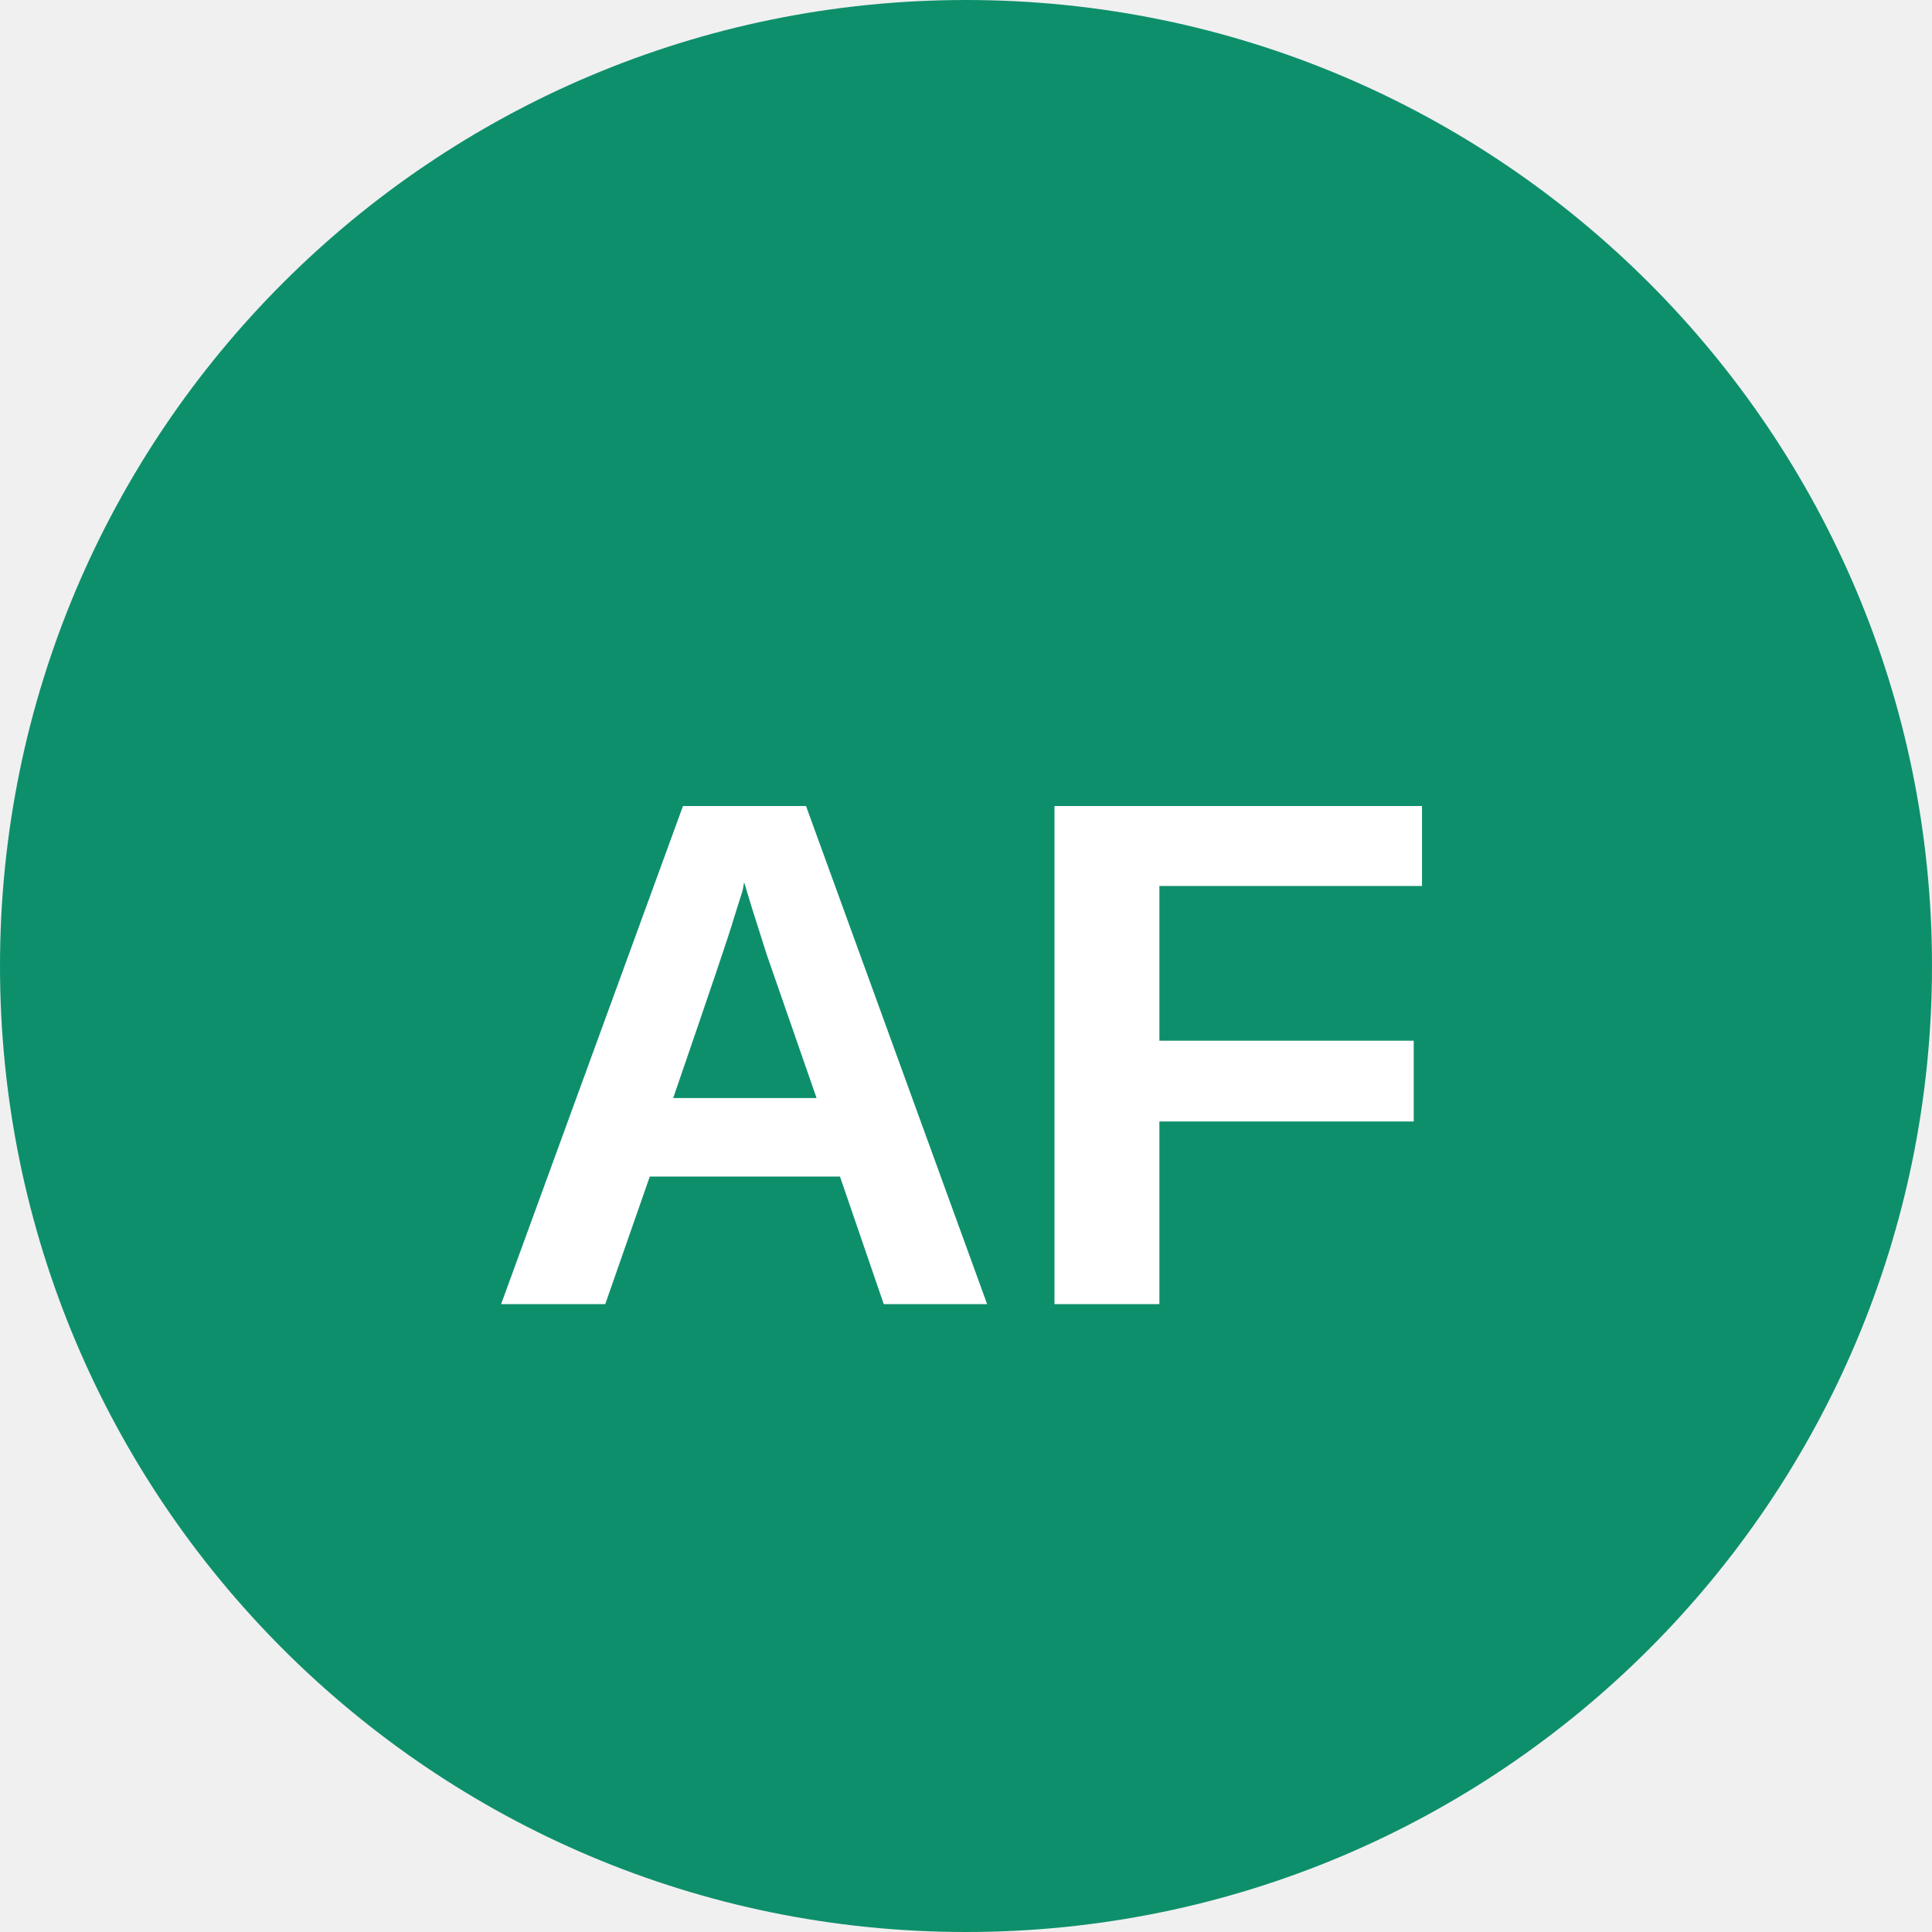
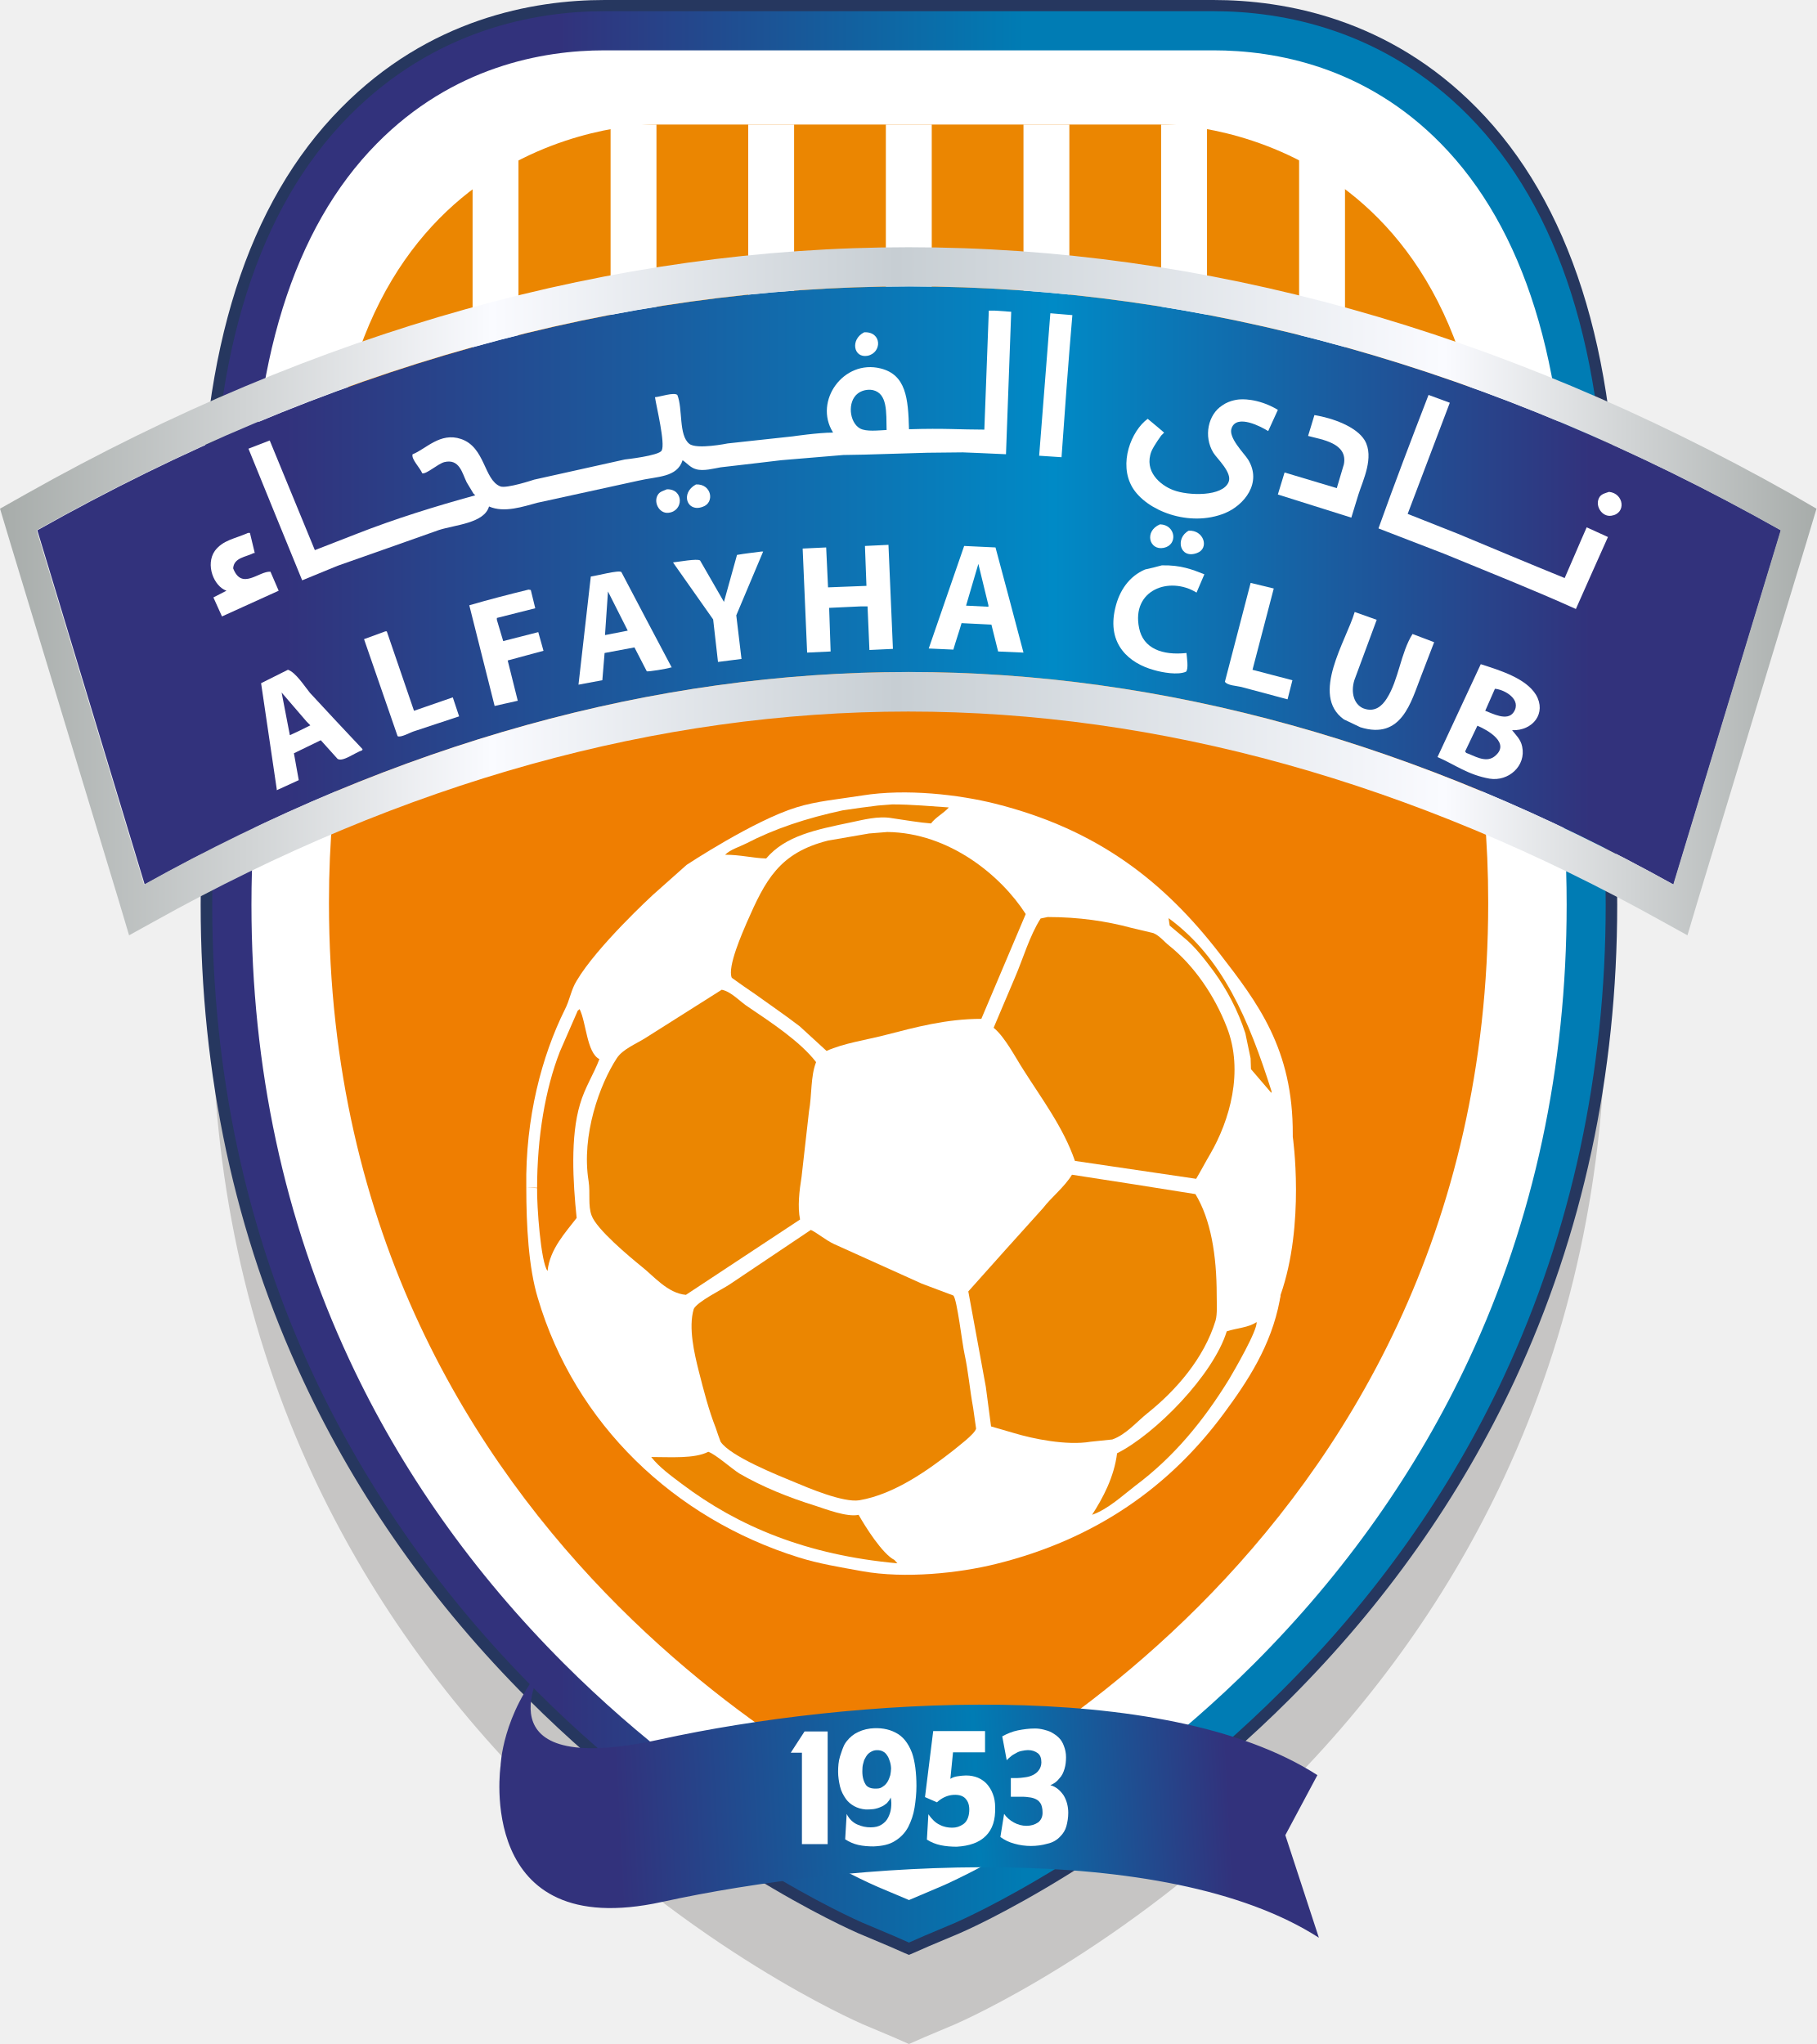
- <svg xmlns="http://www.w3.org/2000/svg" viewBox="0 0 40 40">
-   <circle cx="20" cy="20" r="20" fill="#0E8F6B" />
-   <text x="20" y="27" font-family="Arial, sans-serif" font-size="15" font-weight="700" fill="#fff" text-anchor="middle">AF</text>
+ <svg xmlns="http://www.w3.org/2000/svg" width="298.089" height="335.47" viewBox="0 0 164.566 185.208" version="1.1" id="svg1" xml:space="preserve">
+   <defs id="defs1" />
+   <g id="layer1" transform="translate(-33.53576,-48.28771)">
+     <g id="g1" transform="matrix(0.2645833,0,0,0.2645833,26.80109,-29.53992)">
+       <g id="g71" transform="translate(-63.56611,244.1516)">
+         <path style="fill:#c6c5c4" d="m 400.25,750 -5.24,-2.3 -10.6,-4.47 c -2.3,-1.02 -57.6,-25.16 -111.75,-79.44 -32.18,-32.18 -57.73,-68.45 -76.24,-107.92 -23.12,-49.43 -34.74,-103.7 -34.74,-161.43 0,-66.41 15.71,-116.22 46.87,-147.76 29.25,-29.63 63.73,-35.89 87.48,-35.89 9.07,0 16.48,0.89 21.33,1.79 h 82.89 82.89 c 4.98,-0.89 12.39,-1.79 21.33,-1.79 23.75,0 58.24,6.26 87.48,35.89 31.03,31.55 46.87,81.35 46.87,147.76 0,57.6 -11.75,111.88 -34.74,161.43 -18.39,39.59 -44.06,75.86 -76.25,107.92 -54.28,54.28 -109.45,78.42 -111.75,79.44 l -10.6,4.47 z" id="path2" />
+         <g id="g4">
+           <path style="fill:#26375f" d="m 504.47,50 c 24.52,0 60.15,6.39 90.29,37.04 31.8,32.31 48.02,83.01 48.02,150.45 0,58.24 -11.88,113.03 -35.12,162.96 -18.65,39.97 -44.57,76.63 -77.01,109.07 -54.66,54.66 -110.6,79.18 -113.03,80.2 l -10.6,4.47 -5.24,2.3 -1.53,0.64 -1.53,-0.64 -5.24,-2.3 -10.6,-4.47 C 380.58,588.7 324.64,564.31 269.85,509.52 237.41,477.08 211.48,440.43 192.84,400.45 169.47,350.51 157.72,295.6 157.72,237.49 157.72,169.93 173.81,119.35 205.74,87.04 235.89,56.39 271.52,50 296.04,50" id="path3" />
+           <path style="fill:#26375f" d="m 400.25,719.48 -1.53,-0.64 -5.24,-2.3 -10.6,-4.47 c -2.3,-1.02 -58.24,-25.41 -113.03,-80.2 -32.44,-32.44 -58.37,-69.09 -77.01,-109.07 -23.37,-49.94 -35.12,-104.85 -35.12,-162.96 0,-67.56 16.09,-118.14 48.02,-150.45 30.14,-30.65 65.77,-37.04 90.29,-37.04 9.2,0 16.86,0.89 21.71,1.79 h 82.5 82.5 c 4.85,-0.77 12.52,-1.79 21.71,-1.79 24.52,0 60.15,6.39 90.29,37.04 31.8,32.31 48.02,83.01 48.02,150.45 0,58.24 -11.88,113.03 -35.12,162.96 -18.65,39.97 -44.57,76.63 -77.01,109.07 -54.66,54.66 -110.6,79.18 -113.03,80.2 l -10.6,4.47 -5.24,2.3 z" id="path4" />
+         </g>
+         <g id="g9">
+           <linearGradient id="SVGID_1_" gradientUnits="userSpaceOnUse" x1="161.685" y1="478.564" x2="638.823" y2="478.564" gradientTransform="matrix(1,0,0,-1,0,802)">
+             <stop offset="0" style="stop-color:#32327C" id="stop4" />
+             <stop offset="0.249" style="stop-color:#32327C" id="stop5" />
+             <stop offset="0.583" style="stop-color:#007CB4" id="stop6" />
+           </linearGradient>
+           <path style="fill:url(#SVGID_1_)" d="m 504.47,53.83 c 23.75,0 58.24,6.26 87.48,35.89 31.03,31.55 46.87,81.35 46.87,147.76 0,57.6 -11.75,111.88 -34.74,161.43 -18.39,39.59 -44.06,75.86 -76.25,107.92 -54.28,54.28 -109.45,78.41 -111.75,79.44 l -10.6,4.47 -5.24,2.3 -5.24,-2.3 -10.6,-4.47 c -2.3,-1.02 -57.6,-25.16 -111.75,-79.44 -32.18,-32.19 -57.73,-68.46 -76.24,-107.92 -23.12,-49.43 -34.74,-103.7 -34.74,-161.43 0,-66.41 15.71,-116.22 46.87,-147.76 29.25,-29.63 63.73,-35.89 87.48,-35.89" id="path6" />
+           <linearGradient id="SVGID_00000097468599174937970640000010750486389500358586_" gradientUnits="userSpaceOnUse" x1="161.685" y1="356.343" x2="638.823" y2="356.343" gradientTransform="matrix(1,0,0,-1,0,802)">
+             <stop offset="0" style="stop-color:#32327C" id="stop7" />
+             <stop offset="0.249" style="stop-color:#32327C" id="stop8" />
+             <stop offset="0.583" style="stop-color:#007CB4" id="stop9" />
+           </linearGradient>
+           <path style="fill:url(#SVGID_00000097468599174937970640000010750486389500358586_)" d="m 400.25,715.26 -5.24,-2.3 -10.6,-4.47 c -2.3,-1.02 -57.6,-25.16 -111.75,-79.44 C 240.48,596.87 214.93,560.6 196.42,521.13 173.3,471.7 161.68,417.43 161.68,359.7 c 0,-66.41 15.71,-116.22 46.87,-147.76 29.25,-29.63 63.73,-35.89 87.48,-35.89 9.07,0 16.48,0.89 21.33,1.79 h 82.89 82.89 c 4.98,-0.89 12.39,-1.79 21.33,-1.79 23.75,0 58.24,6.26 87.48,35.89 31.03,31.55 46.87,81.35 46.87,147.76 0,57.6 -11.75,111.88 -34.74,161.43 -18.39,39.59 -44.06,75.86 -76.25,107.92 -54.28,54.28 -109.45,78.42 -111.75,79.44 l -10.6,4.47 z" id="path9" />
+         </g>
+         <g id="g11">
+           <path style="fill:#ffffff" d="m 504.47,67.24 c 21.2,0 51.98,5.49 77.91,31.93 28.48,28.99 43.04,75.61 43.04,138.31 0,55.68 -11.24,108.05 -33.46,155.68 -17.75,38.06 -42.53,73.18 -73.56,104.21 -52.62,52.62 -105.36,75.61 -107.66,76.5 l -10.6,4.47 -10.6,-4.47 c -2.17,-0.89 -54.92,-23.88 -107.53,-76.5 -31.03,-31.03 -55.81,-66.03 -73.56,-104.21 -22.22,-47.64 -33.46,-100 -33.46,-155.68 0,-62.84 14.43,-109.32 43.04,-138.31 25.93,-26.31 56.7,-31.93 77.91,-31.93" id="path10" />
+           <path style="fill:#ffffff" d="m 400.26,700.7 -10.6,-4.47 c -2.17,-0.89 -54.92,-23.88 -107.53,-76.5 -31.03,-31.03 -55.81,-66.03 -73.56,-104.21 -22.22,-47.64 -33.46,-100 -33.46,-155.68 0,-62.84 14.43,-109.32 43.04,-138.31 25.93,-26.31 56.7,-31.93 77.91,-31.93 8.94,0 15.96,1.02 20.18,1.79 h 84.04 84.04 c 4.21,-0.77 11.24,-1.79 20.18,-1.79 21.2,0 51.98,5.49 77.91,31.93 28.48,28.99 43.04,75.61 43.04,138.31 0,55.68 -11.24,108.05 -33.46,155.68 -17.75,38.06 -42.53,73.18 -73.56,104.21 -52.62,52.62 -105.36,75.61 -107.66,76.5 z" id="path11" />
+         </g>
+         <g id="g13">
+           <path style="fill:#eb8601" d="M 487.61,92.65 H 396.55 312.9 c 0,0 -111.11,-1.28 -111.11,144.83 0,226.82 198.47,311.88 198.47,311.88 0,0 198.47,-85.06 198.47,-311.88 C 598.59,91.38 487.61,92.65 487.61,92.65 Z" id="path12" />
+           <path style="fill:#ef7e01" d="m 486.97,217.43 c 0,0 -21.71,0 -86.85,0 -65.14,0 -86.85,0 -86.85,0 0,0 -111.62,-28.35 -111.62,141.76 0,226.82 198.47,311.88 198.47,311.88 0,0 198.47,-85.06 198.47,-311.88 0,-170.11 -111.62,-141.76 -111.62,-141.76 z" id="path13" />
+         </g>
+         <g id="g20">
+           <path style="fill:#ffffff" d="M 266.54,92.66 H 250.83 V 227.4 h 15.71 z" id="path14" />
+           <path style="fill:#ffffff" d="M 313.79,92.66 H 298.08 V 227.4 h 15.71 z" id="path15" />
+           <path style="fill:#ffffff" d="M 360.92,92.66 H 345.21 V 227.4 h 15.71 z" id="path16" />
+           <path style="fill:#ffffff" d="M 408.05,92.66 H 392.34 V 227.4 h 15.71 z" id="path17" />
+           <path style="fill:#ffffff" d="M 455.17,92.66 H 439.46 V 227.4 h 15.71 z" id="path18" />
+           <path style="fill:#ffffff" d="M 502.3,92.66 H 486.59 V 227.4 h 15.71 z" id="path19" />
+           <path style="fill:#ffffff" d="M 549.55,92.66 H 533.84 V 227.4 h 15.71 z" id="path20" />
+         </g>
+         <g id="g27">
+           <linearGradient id="SVGID_00000059277745335967432410000011944521666425240960_" gradientUnits="userSpaceOnUse" x1="260.572" y1="127.327" x2="540.217" y2="141.803" gradientTransform="matrix(1,0,0,-1,0,802)">
+             <stop offset="0.142" style="stop-color:#32327C" id="stop20" />
+             <stop offset="0.583" style="stop-color:#007CB4" id="stop21" />
+             <stop offset="0.891" style="stop-color:#32327C" id="stop22" />
+           </linearGradient>
+           <path style="fill:url(#SVGID_00000059277745335967432410000011944521666425240960_)" d="M 540.1,657.92 C 487.48,624.08 379.31,631.61 315.2,645.66 251.09,659.71 275.1,620.5 275.1,620.5 c -14.18,16.73 -14.69,34.23 -14.69,34.23 0,0 -8.81,60.66 55.3,46.61 64.11,-14.05 172.29,-21.58 224.9,12.26 l -11.49,-35.12 z" id="path22" />
+           <g id="g26">
+             <path style="fill:#ffffff" d="m 364.49,642.97 h 7.92 v 38.57 h -8.81 v -31.29 h -3.83 z" id="path23" />
+             <path style="fill:#ffffff" d="m 387.1,675.8 c 1.53,0 2.68,-0.26 3.7,-0.89 1.02,-0.63 1.79,-1.4 2.3,-2.43 0.51,-1.02 0.89,-2.04 1.02,-3.32 0.13,-1.15 0.13,-2.43 -0.13,-3.58 -0.26,0.77 -0.77,1.28 -1.28,1.92 -0.64,0.51 -1.28,1.02 -2.04,1.28 -0.77,0.38 -1.66,0.64 -2.55,0.77 -0.89,0.13 -1.79,0.13 -2.68,0.13 -1.53,-0.13 -2.81,-0.51 -3.96,-1.15 -1.15,-0.64 -2.04,-1.4 -2.81,-2.43 -0.89,-1.28 -1.66,-2.68 -2.04,-4.34 -0.38,-1.66 -0.64,-3.32 -0.64,-4.98 0,-1.79 0.13,-3.58 0.64,-5.24 0.51,-1.66 1.02,-3.07 1.53,-4.09 0.89,-1.53 2.17,-2.81 3.58,-3.7 1.53,-0.89 3.19,-1.53 5.24,-1.79 3.32,-0.38 6.26,0.13 8.68,1.4 2.55,1.28 4.34,3.58 5.62,6.9 0.51,1.4 0.89,3.19 1.15,5.11 0.26,2.04 0.38,4.09 0.38,6.26 0,2.55 -0.26,4.98 -0.64,7.41 -0.38,2.43 -1.15,4.6 -2.17,6.64 -1.02,1.92 -2.55,3.58 -4.47,4.73 -1.92,1.28 -4.34,1.79 -7.41,1.92 -1.79,0 -3.58,-0.13 -5.24,-0.51 -1.66,-0.38 -3.07,-1.02 -4.47,-1.92 l 0.51,-8.68 c 0.89,1.79 2.17,2.94 3.58,3.58 1.66,0.74 3.07,1 4.6,1 z m 2.17,-13.28 c 0.89,0 1.53,-0.26 2.17,-0.77 0.64,-0.38 1.15,-1.02 1.53,-1.66 0.38,-0.64 0.64,-1.4 0.89,-2.17 0.13,-0.77 0.26,-1.53 0.26,-2.17 0,-0.77 -0.13,-1.66 -0.38,-2.43 -0.26,-0.77 -0.51,-1.53 -0.89,-2.04 -0.38,-0.64 -0.89,-1.15 -1.4,-1.4 -0.64,-0.38 -1.28,-0.51 -2.17,-0.51 -0.89,0 -1.53,0.26 -2.17,0.64 -0.64,0.38 -1.15,0.89 -1.53,1.53 -0.38,0.64 -0.77,1.28 -0.89,2.04 -0.26,0.77 -0.38,1.53 -0.38,2.3 -0.13,2.17 0.26,3.83 1.02,5.11 0.62,1.14 2.03,1.65 3.94,1.53 z" id="path24" />
+             <path style="fill:#ffffff" d="m 415.32,650.25 -0.89,8.94 c 0.77,-0.51 1.66,-0.77 2.55,-0.89 0.89,-0.13 1.92,-0.26 2.81,-0.26 1.53,0 2.81,0.26 4.09,0.77 1.15,0.51 2.3,1.28 3.07,2.17 0.77,0.89 1.53,2.04 2.04,3.45 0.51,1.28 0.77,2.81 0.77,4.47 0.13,4.34 -0.89,7.53 -3.19,9.83 -2.3,2.3 -5.62,3.45 -9.96,3.7 -1.79,0 -3.7,-0.13 -5.49,-0.51 -1.79,-0.38 -3.32,-1.02 -4.73,-1.92 l 0.51,-8.68 c 1.15,1.66 2.43,2.94 3.83,3.58 1.4,0.77 2.94,1.02 4.34,1.02 1.4,0 2.55,-0.38 3.7,-1.15 1.15,-0.77 1.79,-2.04 2.04,-3.7 0.26,-1.92 0,-3.58 -0.89,-4.73 -0.89,-1.28 -2.43,-1.79 -4.47,-1.66 -2.04,0.13 -3.96,1.02 -5.62,2.55 l -4.09,-1.79 2.81,-22.61 h 17.75 v 7.28 h -10.98 z" id="path25" />
+             <path style="fill:#ffffff" d="m 437.55,642.59 c 1.92,-0.38 3.83,-0.64 5.87,-0.64 0.89,0 1.92,0.13 2.94,0.38 1.02,0.26 1.92,0.51 2.81,1.02 0.89,0.51 1.66,1.02 2.43,1.79 0.77,0.77 1.28,1.66 1.66,2.68 0.51,1.28 0.77,2.55 0.77,3.96 0,1.4 -0.13,2.68 -0.51,3.96 -0.38,1.28 -0.89,2.43 -1.79,3.32 -0.77,1.02 -1.79,1.79 -3.07,2.3 1.02,0.26 1.92,0.77 2.68,1.4 0.77,0.64 1.4,1.4 1.92,2.17 0.51,0.89 0.89,1.79 1.15,2.81 0.26,1.02 0.38,2.04 0.38,3.07 0,1.66 -0.26,3.19 -0.64,4.6 -0.38,1.41 -1.15,2.55 -2.04,3.45 -1.15,1.28 -2.68,2.17 -4.47,2.55 -1.79,0.51 -3.7,0.77 -5.62,0.77 -1.92,0 -3.83,-0.26 -5.62,-0.77 -1.92,-0.51 -3.45,-1.28 -4.85,-2.3 l 1.28,-7.92 c 0.77,1.15 1.92,2.17 3.32,2.94 1.4,0.77 2.81,1.15 4.34,1.15 1.53,0 2.81,-0.38 3.96,-1.15 1.02,-0.77 1.66,-2.04 1.53,-3.7 0,-1.02 -0.26,-1.92 -0.51,-2.55 -0.38,-0.64 -0.77,-1.15 -1.4,-1.53 -0.64,-0.38 -1.4,-0.64 -2.17,-0.77 -0.89,-0.13 -1.79,-0.26 -2.94,-0.26 h -3.83 v -6.39 h 2.04 c 0.89,0 1.79,-0.13 2.81,-0.26 1.02,-0.13 1.92,-0.38 2.68,-0.77 0.77,-0.38 1.53,-0.89 2.04,-1.66 0.51,-0.64 0.89,-1.66 0.89,-2.68 0,-1.4 -0.38,-2.55 -1.28,-3.19 -0.89,-0.64 -1.92,-1.02 -3.32,-1.02 -0.64,0 -1.4,0.13 -2.04,0.26 -0.77,0.13 -1.4,0.38 -2.04,0.77 -0.64,0.38 -1.28,0.64 -1.79,1.15 -0.51,0.38 -1.02,0.89 -1.4,1.28 l -1.53,-8.17 c 1.65,-0.9 3.44,-1.66 5.36,-2.05 z" id="path26" />
+           </g>
+         </g>
+         <g id="g60">
+           <linearGradient id="SVGID_00000048489597392275752480000017066459550384613776_" gradientUnits="userSpaceOnUse" x1="101.788" y1="551.491" x2="698.85" y2="551.491" gradientTransform="matrix(1,0,0,-1,0,802)">
+             <stop offset="0.142" style="stop-color:#32327C" id="stop27" />
+             <stop offset="0.583" style="stop-color:#008AC6" id="stop28" />
+             <stop offset="0.891" style="stop-color:#32327C" id="stop29" />
+           </linearGradient>
+           <path style="fill:url(#SVGID_00000048489597392275752480000017066459550384613776_)" d="m 400.26,280.14 c 87.36,0 174.58,24.27 261.81,72.8 12.26,-40.49 24.52,-80.97 36.78,-121.33 C 600,175.93 500.13,148.09 400.38,148.09 c -99.87,0 -199.62,27.84 -298.59,83.52 12.26,40.49 24.52,80.97 36.78,121.33 86.97,-48.54 174.33,-72.8 261.69,-72.8 z" id="path29" />
+           <linearGradient id="SVGID_00000167391539505234067320000007257451554130774457_" gradientUnits="userSpaceOnUse" x1="89.017" y1="549.511" x2="710.983" y2="549.511" gradientTransform="matrix(1,0,0,-1,0,802)">
+             <stop offset="0" style="stop-color:#A7ACAA" id="stop30" />
+             <stop offset="0.271" style="stop-color:#FAFBFF" id="stop31" />
+             <stop offset="0.493" style="stop-color:#C7CED3" id="stop32" />
+             <stop offset="0.795" style="stop-color:#FAFBFF" id="stop33" />
+             <stop offset="1" style="stop-color:#A7ACAA" id="stop34" />
+           </linearGradient>
+           <path style="fill:url(#SVGID_00000167391539505234067320000007257451554130774457_)" d="m 702.17,219.09 c -99.49,-56.07 -201.15,-84.42 -302.04,-84.42 -100.89,0 -202.55,28.35 -302.04,84.42 l -9.07,5.11 3.83,12.77 c 12.26,40.49 24.52,80.97 36.78,121.33 l 3.58,12.01 8.56,-4.73 c 85.57,-47.76 172.54,-71.9 258.24,-71.9 85.82,0 172.67,24.14 258.24,71.9 l 8.56,4.73 3.58,-12.01 c 6.13,-20.18 12.26,-40.49 18.39,-60.66 6.13,-20.17 12.26,-40.49 18.39,-60.66 L 711,224.21 Z M 400.26,148.08 c 99.87,0 199.62,27.84 298.47,83.52 -12.26,40.49 -24.52,80.97 -36.78,121.33 -87.1,-48.53 -174.46,-72.8 -261.81,-72.8 -87.35,0 -174.58,24.27 -261.81,72.8 -12.26,-40.49 -24.52,-80.97 -36.78,-121.33 98.96,-55.68 198.83,-83.52 298.71,-83.52 z" id="path34" />
+           <g id="g59">
+             <g id="g47">
+               <g id="g40">
+                 <path style="clip-rule:evenodd;fill:#ffffff;fill-rule:evenodd" d="m 578.16,185.25 c 2.43,0.89 4.85,1.79 7.28,2.68 -4.85,12.64 -9.58,25.42 -14.43,38.06 5.75,2.3 11.37,4.47 17.11,6.77 12.26,5.11 24.39,10.22 36.65,15.2 2.55,-5.75 4.98,-11.62 7.54,-17.37 2.43,1.15 4.85,2.17 7.28,3.32 -3.7,8.17 -7.28,16.35 -10.98,24.65 -14.69,-6.64 -29.89,-12.64 -45.08,-18.9 -7.54,-2.94 -14.94,-5.75 -22.48,-8.68 v -0.13 c 5.49,-15.33 11.23,-30.4 17.11,-45.6 z" id="path35" />
+                 <path style="clip-rule:evenodd;fill:#ffffff;fill-rule:evenodd" d="m 513.54,186.78 c 0,0 6,-0.64 13.03,3.58 -1.15,2.43 -2.17,4.85 -3.32,7.28 -2.17,-1.4 -10.73,-6 -12.52,-1.02 -1.28,3.19 4.34,8.68 5.62,10.73 4.98,8.05 -1.4,15.71 -7.92,18.39 -12.26,4.98 -26.95,-0.89 -31.67,-8.81 -4.85,-8.17 -0.38,-19.41 5.24,-23.5 1.92,1.53 5.62,4.73 5.62,4.73 l -1.02,1.02 c 0,0 -2.43,3.32 -3.32,5.36 -2.68,6.9 3.07,11.62 7.41,13.28 5.24,2.04 17.11,2.3 19.03,-2.81 1.28,-3.19 -4.09,-8.05 -5.24,-9.96 -3.45,-5.62 -1.79,-13.15 3.07,-16.22 2.67,-1.92 5.99,-2.05 5.99,-2.05 z" id="path36" />
+                 <path style="clip-rule:evenodd;fill:#ffffff;fill-rule:evenodd" d="m 539.08,192.15 c 6.26,1.02 14.43,3.96 17.24,8.68 3.32,5.75 -0.64,13.67 -2.17,18.52 -0.77,2.68 -1.66,5.24 -2.43,7.92 -8.43,-2.68 -16.73,-5.24 -25.16,-7.92 0.77,-2.55 1.53,-4.98 2.3,-7.54 6,1.79 11.88,3.58 17.88,5.36 0.77,-2.68 1.66,-5.49 2.43,-8.17 1.4,-7.28 -7.54,-8.43 -12.26,-9.71 0.76,-2.29 1.4,-4.72 2.17,-7.14 z" id="path37" />
+                 <path style="clip-rule:evenodd;fill:#ffffff;fill-rule:evenodd" d="m 639.97,218.45 c 5.11,0.51 6,7.41 0.77,8.17 -3.32,0.51 -5.87,-3.7 -3.96,-6.51 0.77,-1.02 2.04,-1.27 3.19,-1.66 z" id="path38" />
+                 <path style="clip-rule:evenodd;fill:#ffffff;fill-rule:evenodd" d="m 486.21,229.57 c 5.36,0.13 6.26,7.02 1.28,8.05 -4.99,1.01 -6.78,-5.75 -1.28,-8.05 z" id="path39" />
+                 <path style="clip-rule:evenodd;fill:#ffffff;fill-rule:evenodd" d="m 496.04,231.74 c 5.24,-0.26 7.15,6.13 2.81,7.66 -5.88,2.17 -7.54,-5.11 -2.81,-7.66 z" id="path40" />
+               </g>
+               <g id="g46">
+                 <path style="clip-rule:evenodd;fill:#ffffff;fill-rule:evenodd" d="m 452.49,206.58 c -2.55,-0.13 -5.11,-0.38 -7.66,-0.51 1.28,-16.22 2.55,-32.44 3.83,-48.79 2.55,0.26 4.98,0.38 7.54,0.64 -1.41,16.35 -2.56,32.44 -3.71,48.66 z" id="path41" />
+                 <path style="clip-rule:evenodd;fill:#ffffff;fill-rule:evenodd" d="m 384.93,163.79 c 6.13,-0.26 6.13,7.02 1.15,8.05 -4.85,0.89 -6,-5.62 -1.15,-8.05 z" id="path42" />
+                 <path style="clip-rule:evenodd;fill:#ffffff;fill-rule:evenodd" d="m 429.76,156.39 c -0.77,0 -1.4,0 -2.17,0 -0.51,13.54 -1.02,27.08 -1.53,40.74 -8.56,0 -13.54,-0.51 -25.8,-0.13 -0.26,-10.6 -1.02,-18.65 -9.71,-20.82 -12.64,-3.19 -22.99,11.11 -16.35,21.84 v 0.13 c -4.98,0 -13.67,1.28 -13.67,1.28 l -22.35,2.43 c 0,0 -10.6,2.17 -13.15,0.13 -3.7,-2.94 -2.17,-12.01 -4.09,-16.73 -1.15,-1.02 -5.87,0.64 -7.66,0.77 0.51,3.32 3.58,15.84 2.3,18.26 -0.89,1.79 -12.64,3.07 -12.64,3.07 l -31.03,6.9 c 0,0 -9.58,3.19 -11.62,2.3 -5.62,-2.3 -5.11,-13.41 -13.41,-16.22 -7.15,-2.43 -12.01,3.45 -16.6,5.24 -0.51,1.66 2.55,4.6 3.32,6.51 1.4,0.38 5.24,-3.19 7.54,-3.83 5.24,-1.28 6.13,3.83 7.66,6.9 0.77,1.28 1.53,2.55 2.3,3.83 0.26,0.26 0.38,0.38 0.64,0.64 -13.92,3.83 -27.46,8.05 -40.49,13.15 -4.85,1.92 -9.58,3.7 -14.43,5.62 -5.11,-12.52 -10.34,-25.03 -15.45,-37.55 -2.43,0.89 -4.85,1.92 -7.28,2.81 6.13,15.07 12.26,30.14 18.39,45.08 4.09,-1.66 8.05,-3.32 12.13,-4.98 11.62,-4.09 23.24,-8.17 34.74,-12.26 5.62,-1.79 15.45,-2.3 17.11,-8.05 5.24,2.3 11.75,0 16.6,-1.28 11.49,-2.55 22.99,-4.98 34.48,-7.54 6.51,-1.53 13.28,-1.02 15.2,-7.02 1.53,1.02 2.68,2.55 4.6,3.07 2.55,0.77 6.13,-0.26 8.43,-0.64 6.9,-0.77 20.69,-2.43 20.69,-2.43 l 21.33,-1.79 7.28,-0.13 21.46,-0.64 12.13,-0.13 c 0,0 9.83,0.38 14.81,0.64 0.64,-16.22 1.15,-32.44 1.79,-48.79 -1.8,-0.13 -3.59,-0.26 -5.5,-0.38 z m -37.17,40.87 c -2.94,0.13 -6.9,0.64 -9.07,-0.51 -3.7,-2.04 -4.47,-9.2 -0.77,-12.01 1.15,-0.89 3.07,-1.53 5.11,-1.15 5.11,1.15 4.6,7.66 4.73,13.67 z" id="path43" />
+                 <path style="clip-rule:evenodd;fill:#ffffff;fill-rule:evenodd" d="m 327.33,215.9 c 5.36,-0.26 6.51,6.26 2.3,7.66 -5.37,2.05 -7.79,-4.72 -2.3,-7.66 z" id="path44" />
+                 <path style="clip-rule:evenodd;fill:#ffffff;fill-rule:evenodd" d="m 317.37,217.56 c 5.87,-0.13 5.75,7.54 0.51,8.05 -3.19,0.38 -5.36,-3.83 -3.45,-6.39 0.64,-0.89 1.79,-1.15 2.94,-1.66 z" id="path45" />
+                 <path style="clip-rule:evenodd;fill:#ffffff;fill-rule:evenodd" d="m 173.95,232.5 c 0.26,0 0.38,0 0.64,0 0.51,2.3 1.15,4.6 1.66,6.9 -0.13,0 -0.26,0 -0.38,0 -2.68,1.4 -6.77,1.53 -7.02,5.24 2.94,7.66 8.81,0.89 12.77,1.15 0.89,2.17 1.92,4.34 2.81,6.51 -6.51,2.94 -12.9,5.87 -19.41,8.81 -1.02,-2.17 -1.92,-4.34 -2.94,-6.51 1.53,-0.77 2.94,-1.53 4.47,-2.3 -4.34,-1.53 -7.28,-8.94 -3.96,-13.67 2.8,-3.7 6.76,-4.08 11.36,-6.13 z" id="path46" />
+               </g>
+             </g>
+             <g id="g58">
+               <g id="g53">
+                 <path style="clip-rule:evenodd;fill:#ffffff;fill-rule:evenodd" d="m 393.23,236.59 c 0.51,11.88 1.02,23.75 1.53,35.63 -2.68,0.13 -5.36,0.26 -8.05,0.38 -0.26,-4.98 -0.38,-9.96 -0.64,-14.94 -0.77,0 -1.4,0 -2.17,0 -3.7,0.13 -7.28,0.38 -10.98,0.51 0.13,4.98 0.38,9.96 0.51,14.94 -2.68,0.13 -5.36,0.26 -8.05,0.38 -0.51,-11.88 -1.02,-23.75 -1.53,-35.63 2.68,-0.13 5.36,-0.26 8.05,-0.38 0.26,4.6 0.38,9.07 0.64,13.67 4.34,-0.13 8.81,-0.38 13.15,-0.51 -0.13,-4.6 -0.38,-9.07 -0.51,-13.67 2.68,-0.12 5.37,-0.25 8.05,-0.38 z" id="path47" />
+                 <path style="clip-rule:evenodd;fill:#ffffff;fill-rule:evenodd" d="m 349.68,238.89 c 0.26,0 0.38,0 0.64,0 -3.07,7.28 -6.13,14.56 -9.2,21.84 0.64,4.98 1.15,9.96 1.79,14.94 -2.68,0.38 -5.36,0.64 -8.05,1.02 -0.51,-4.85 -1.15,-9.71 -1.66,-14.56 -4.6,-6.51 -9.07,-12.9 -13.67,-19.41 v -0.13 c 1.66,-0.13 8.3,-1.4 9.2,-0.64 2.68,4.73 5.49,9.45 8.17,14.18 1.53,-5.36 2.94,-10.73 4.47,-16.09 2.82,-0.51 5.63,-0.77 8.31,-1.15 z" id="path48" />
+                 <path style="clip-rule:evenodd;fill:#ffffff;fill-rule:evenodd" d="m 429.88,237.48 c -3.58,-0.13 -7.15,-0.38 -10.73,-0.51 -4.09,11.75 -8.05,23.37 -12.13,35.12 2.81,0.13 5.62,0.26 8.43,0.38 0.89,-3.07 1.92,-6 2.81,-9.07 3.45,0.13 6.77,0.38 10.22,0.51 0.77,3.07 1.53,6.13 2.3,9.2 2.94,0.13 5.75,0.26 8.68,0.38 -3.19,-12.12 -6.38,-24.13 -9.58,-36.01 z m -2.42,20.31 c -2.55,-0.13 -5.11,-0.26 -7.66,-0.38 1.4,-4.73 2.81,-9.58 4.21,-14.3 1.15,4.73 2.3,9.45 3.45,14.18 0,0.12 0,0.37 0,0.5 z" id="path49" />
+                 <path style="clip-rule:evenodd;fill:#ffffff;fill-rule:evenodd" d="m 269.99,251.92 c 0.26,0 0.51,0.13 0.77,0.13 0.51,2.04 1.02,4.21 1.53,6.26 -4.34,1.15 -8.81,2.17 -13.15,3.32 0,0.26 0,0.38 0,0.64 0.77,2.43 1.4,4.85 2.17,7.28 3.96,-1.02 8.05,-2.04 12.01,-3.07 0.64,2.17 1.15,4.21 1.79,6.39 -4.09,1.15 -8.17,2.17 -12.26,3.32 1.15,4.6 2.3,9.2 3.45,13.79 -2.68,0.64 -5.24,1.15 -7.92,1.79 -2.94,-11.49 -5.75,-22.99 -8.68,-34.48 6.62,-1.93 13.52,-3.71 20.29,-5.37 z" id="path50" />
+                 <path style="clip-rule:evenodd;fill:#ffffff;fill-rule:evenodd" d="m 301.78,245.91 c -0.89,-0.77 -8.43,1.28 -10.47,1.53 -1.4,12.39 -2.81,24.78 -4.22,37.04 2.68,-0.51 5.49,-1.02 8.17,-1.53 0.26,-3.07 0.51,-6.26 0.77,-9.32 3.45,-0.64 6.77,-1.28 10.22,-1.92 1.4,2.68 2.81,5.49 4.22,8.17 0.26,0.26 7.28,-0.89 8.17,-1.28 0.13,0 0.26,0 0.38,0 -5.74,-10.85 -11.49,-21.7 -17.24,-32.69 z m -5.61,21.59 c 0.38,-4.98 0.64,-9.96 1.02,-14.94 2.3,4.47 4.47,8.94 6.77,13.41 -2.56,0.5 -5.24,1.02 -7.79,1.53 z" id="path51" />
+                 <path style="clip-rule:evenodd;fill:#ffffff;fill-rule:evenodd" d="m 220.94,266.22 c 0.13,0 0.38,0 0.51,0 3.07,9.07 6.26,18.14 9.32,27.2 4.47,-1.53 8.81,-3.07 13.28,-4.6 0.77,2.17 1.4,4.34 2.17,6.51 -5.11,1.66 -10.34,3.45 -15.45,5.11 -1.28,0.38 -4.6,2.3 -5.62,1.66 -3.83,-11.11 -7.66,-22.09 -11.49,-33.21 2.43,-0.88 4.86,-1.78 7.28,-2.67 z" id="path52" />
+                 <path style="clip-rule:evenodd;fill:#ffffff;fill-rule:evenodd" d="m 195.15,287.29 c -1.79,-2.17 -4.85,-7.02 -7.54,-7.92 -3.07,1.53 -6.13,3.07 -9.2,4.6 1.79,12.13 3.58,24.14 5.36,36.27 0,0.13 0,0.26 0,0.38 2.55,-1.15 4.98,-2.3 7.54,-3.45 -0.51,-3.07 -1.15,-6.13 -1.66,-9.2 3.07,-1.53 6.13,-2.94 9.2,-4.47 1.92,2.17 3.83,4.21 5.75,6.39 1.79,1.15 6,-2.17 8.43,-2.94 0,-0.13 0.13,-0.26 0.13,-0.38 -6.01,-6.38 -12.01,-12.76 -18.01,-19.28 z m -6.77,14.43 h -0.13 c -0.89,-4.85 -1.92,-9.71 -2.81,-14.56 2.81,3.32 5.75,6.64 8.56,9.96 0.38,0.38 0.89,0.89 1.28,1.28 -2.3,1.15 -4.6,2.3 -6.9,3.32 z" id="path53" />
+               </g>
+               <g id="g57">
+                 <path style="clip-rule:evenodd;fill:#ffffff;fill-rule:evenodd" d="m 486.84,243.61 c 6.51,-0.13 10.34,1.4 14.56,3.07 -0.89,2.04 -1.79,4.21 -2.68,6.26 -9.32,-5.75 -22.35,-0.89 -19.67,12.13 1.4,7.02 7.92,9.45 16.22,8.56 0.13,1.53 0.77,5.36 -0.13,6.39 -2.81,1.28 -8.17,0.26 -10.86,-0.51 -8.56,-2.3 -16.35,-8.81 -13.41,-21.2 1.4,-6.13 4.85,-10.98 10.22,-13.28 1.92,-0.39 3.84,-0.91 5.75,-1.42 z" id="path54" />
+                 <path style="clip-rule:evenodd;fill:#ffffff;fill-rule:evenodd" d="m 517.24,249.62 c 2.68,0.64 5.24,1.28 7.92,1.92 -2.43,9.32 -4.85,18.65 -7.28,27.84 4.6,1.15 9.07,2.43 13.67,3.58 -0.51,2.17 -1.15,4.34 -1.66,6.51 h -0.13 c -5.24,-1.4 -10.47,-2.81 -15.71,-4.21 -1.53,-0.38 -4.85,-0.51 -5.62,-1.79 2.93,-11.25 5.87,-22.61 8.81,-33.85 z" id="path55" />
+                 <path style="clip-rule:evenodd;fill:#ffffff;fill-rule:evenodd" d="m 552.87,259.58 c 2.55,0.89 4.98,1.79 7.54,2.68 -2.55,6.9 -5.11,13.79 -7.66,20.69 -1.28,4.21 -0.13,8.17 2.94,9.58 4.09,1.66 6.64,-0.89 8.17,-3.32 4.09,-6.39 4.73,-15.58 8.81,-22.09 2.43,0.89 4.98,1.92 7.41,2.81 -1.53,3.83 -2.94,7.79 -4.47,11.62 -3.45,8.81 -6.64,21.97 -20.82,17.5 -1.92,-0.89 -3.7,-1.79 -5.62,-2.68 -11.62,-8.31 0.89,-27.09 3.7,-36.79 z" id="path56" />
+                 <path style="clip-rule:evenodd;fill:#ffffff;fill-rule:evenodd" d="m 614.94,287.93 c -3.45,-5.62 -12.13,-8.3 -18.9,-10.47 -4.98,10.6 -9.83,21.2 -14.81,31.8 5.87,2.55 10.47,6.13 17.88,7.41 6.39,1.02 12.52,-4.34 11.11,-10.98 -0.51,-2.55 -2.17,-3.96 -3.45,-5.62 7.15,0.25 11.87,-5.88 8.17,-12.14 z m -14.3,21.2 c -3.07,2.3 -7.15,-0.51 -9.58,-1.28 -0.13,-0.13 -0.26,-0.38 -0.38,-0.51 1.4,-2.94 2.81,-5.87 4.21,-8.81 3.32,1.41 11.75,6 5.75,10.6 z m 6.64,-15.2 c -2.17,3.19 -7.28,0.38 -9.71,-0.51 1.15,-2.55 2.17,-4.98 3.32,-7.54 3.32,0.26 9.32,3.71 6.39,8.05 z" id="path57" />
+               </g>
+             </g>
+           </g>
+         </g>
+         <g id="g70">
+           <path style="clip-rule:evenodd;fill:#ffffff;fill-rule:evenodd" d="m 269.22,456.64 c 1.28,0 2.43,0.13 3.7,0.13 -0.13,6.13 1.28,25.67 3.58,28.48 0.77,-7.54 6.26,-13.28 9.96,-18.14 -1.28,-12.39 -2.17,-27.84 1.15,-38.95 1.66,-5.75 4.73,-10.34 6.64,-15.45 -4.34,-2.17 -4.47,-12.52 -6.77,-17.11 -0.26,0.13 -0.38,0.38 -0.64,0.51 -2.04,4.73 -4.09,9.32 -6.13,14.05 -4.98,12.77 -7.79,29.25 -7.79,46.74 -1.4,-0.13 -2.42,-0.13 -3.7,-0.26 -0.38,-23.75 5.36,-45.08 13.15,-60.79 1.79,-3.45 2.17,-6.9 4.09,-9.96 6.9,-11.75 26.05,-29.37 26.05,-29.37 l 11.62,-10.34 c 0,0 22.99,-15.2 37.55,-19.67 6.9,-2.17 14.56,-2.81 22.61,-4.09 15.07,-2.43 33.21,-0.26 45.47,2.81 35.12,8.81 57.85,26.69 76.88,51.34 13.03,16.86 25.16,32.69 25.03,61.94 0,0.26 0,0.77 0,0.77 0,0 4.34,30.01 -4.21,54.28 0.13,0.38 -0.26,1.28 -0.26,1.79 -2.94,15.58 -11.11,27.84 -19.03,38.57 -18.26,24.78 -43.55,43.17 -78.29,51.72 -12.39,3.07 -30.91,5.11 -45.72,2.43 -7.66,-1.4 -14.81,-2.55 -21.71,-4.73 -42.53,-13.28 -76.5,-45.59 -89.27,-88.76 -3.19,-10.48 -3.96,-24.91 -3.96,-37.94 z" id="path60" />
+           <g id="g69">
+             <path style="clip-rule:evenodd;fill:#eb8601;fill-rule:evenodd" d="m 394.51,325.48 c -1.66,0.13 -3.19,0.26 -4.85,0.38 -4.09,0.51 -8.05,1.02 -12.13,1.66 -12.39,2.68 -23.24,6.26 -33.08,11.37 -2.3,1.15 -5.36,2.04 -7.15,3.83 5.36,0 9.32,1.15 14.05,1.28 6.64,-7.79 16.86,-9.83 29.12,-12.39 3.83,-0.77 9.2,-2.3 14.05,-1.4 4.34,0.64 9.58,1.53 13.28,1.79 1.66,-2.17 4.09,-3.32 6,-5.36 v -0.13 c -6.01,-0.39 -12.52,-1.03 -19.29,-1.03 z" id="path61" />
+             <path style="clip-rule:evenodd;fill:#eb8601;fill-rule:evenodd" d="m 392.85,334.93 c -2.04,0.13 -4.21,0.38 -6.26,0.51 -4.73,0.77 -9.32,1.66 -14.05,2.43 -16.73,4.21 -21.46,13.54 -27.84,28.1 -1.28,3.07 -6.77,15.2 -5.11,18.9 2.68,1.92 5.36,3.83 8.04,5.62 5.11,3.7 10.22,7.15 15.2,10.98 3.07,2.81 6.13,5.62 9.2,8.43 6,-2.68 13.41,-3.7 20.31,-5.49 9.96,-2.55 20.56,-5.49 32.69,-5.49 5.11,-12.01 10.09,-23.88 15.2,-35.89 -8.43,-13.16 -26.18,-27.84 -47.38,-28.1 z" id="path62" />
+             <path style="clip-rule:evenodd;fill:#eb8601;fill-rule:evenodd" d="m 447.76,364.05 c -0.77,0.13 -1.66,0.38 -2.43,0.51 -3.83,6 -6,13.79 -8.94,20.56 -2.43,5.62 -4.73,11.24 -7.15,16.86 3.83,3.07 7.41,10.09 10.22,14.43 6.13,9.71 13.67,19.67 17.62,31.16 13.79,2.04 27.71,4.09 41.51,6.13 1.66,-2.81 3.19,-5.75 4.85,-8.56 6.51,-11.24 11.62,-28.22 5.62,-43.42 -4.21,-10.86 -11.24,-21.07 -19.67,-27.84 -1.79,-1.4 -3.32,-3.45 -5.49,-4.34 -2.55,-0.64 -5.11,-1.15 -7.54,-1.79 -8.55,-2.3 -18,-3.7 -28.6,-3.7 z" id="path63" />
+             <path style="clip-rule:evenodd;fill:#eb8601;fill-rule:evenodd" d="m 489.14,364.43 c 0.13,0.89 0.26,1.66 0.38,2.55 1.66,1.4 3.19,2.68 4.85,4.09 3.83,3.07 7.41,7.79 10.34,11.75 4.34,6 8.17,13.15 10.73,21.07 0.64,2.81 1.15,5.75 1.79,8.56 0,1.28 0.13,2.43 0.13,3.7 2.3,2.68 4.6,5.36 6.9,8.05 h 0.13 c 0,-0.13 0,-0.38 0,-0.51 -7.79,-24.52 -16.73,-45.72 -35.25,-59.26 z" id="path64" />
+             <path style="clip-rule:evenodd;fill:#eb8601;fill-rule:evenodd" d="m 336.14,388.95 c -8.68,5.49 -17.37,10.98 -26.05,16.48 -3.19,2.04 -7.79,3.83 -9.83,6.9 -5.87,8.94 -12.26,26.44 -9.71,42.15 0.64,4.21 -0.26,8.3 1.02,11.75 1.66,4.73 13.03,14.18 17.11,17.5 4.09,3.19 8.94,9.2 15.2,9.71 13.03,-8.56 26.05,-17.24 39.08,-25.8 -0.89,-4.34 -0.26,-9.83 0.51,-14.56 0.89,-7.54 1.66,-14.94 2.55,-22.48 1.02,-5.62 0.51,-12.01 2.43,-16.86 -5.49,-7.15 -15.71,-13.79 -23.24,-18.9 -2.68,-1.67 -5.75,-5.25 -9.07,-5.89 z" id="path65" />
+             <path style="clip-rule:evenodd;fill:#eb8601;fill-rule:evenodd" d="m 456.07,452.3 c -2.68,4.34 -6.9,7.54 -9.96,11.49 -8.56,9.45 -16.99,18.9 -25.54,28.48 2.04,10.86 3.96,21.71 6,32.69 0.64,4.47 1.15,9.07 1.79,13.54 2.68,0.77 5.24,1.53 7.92,2.3 6.39,1.92 17.88,4.34 26.18,2.94 2.43,-0.26 4.98,-0.51 7.41,-0.77 4.73,-1.66 8.43,-6.13 12.13,-9.07 9.58,-7.66 19.28,-18.65 23.24,-31.67 0.64,-2.3 0.38,-5.87 0.38,-8.68 0,-13.79 -2.04,-25.93 -7.28,-34.61 -14.18,-2.3 -28.23,-4.47 -42.27,-6.64 z" id="path66" />
+             <path style="clip-rule:evenodd;fill:#eb8601;fill-rule:evenodd" d="m 366.66,471.2 c -9.32,6.26 -18.65,12.52 -27.97,18.77 -2.55,1.66 -10.98,5.87 -12.13,8.3 -1.92,6.39 0.26,15.45 1.66,21.07 1.79,7.02 3.45,13.54 5.87,19.67 0.51,1.53 1.02,3.07 1.66,4.73 3.32,4.98 19.28,11.37 25.8,14.05 3.96,1.66 16.22,6.9 21.71,6 12.13,-2.04 23.88,-10.6 32.06,-16.99 1.66,-1.4 7.41,-5.62 7.92,-7.54 -0.38,-2.43 -0.64,-4.73 -1.02,-7.15 -1.15,-6.26 -1.66,-12.52 -2.94,-18.39 -0.77,-3.32 -2.55,-18.77 -3.83,-20.05 -3.58,-1.4 -7.28,-2.68 -10.86,-4.09 -9.96,-4.47 -20.05,-9.07 -30.01,-13.54 -2.93,-1.39 -5.36,-3.56 -7.92,-4.84 z" id="path67" />
+             <path style="clip-rule:evenodd;fill:#eb8601;fill-rule:evenodd" d="m 519.28,502.75 c -2.68,1.92 -6.77,2.04 -10.22,3.19 -4.6,14.94 -24.39,35.12 -37.55,41.76 -1.02,8.17 -4.85,15.32 -8.56,21.07 5.49,-1.92 10.47,-6.64 14.81,-9.96 13.15,-9.83 23.24,-22.09 32.06,-36.4 1.67,-2.81 9.85,-16.86 9.46,-19.66 z" id="path68" />
+             <path style="clip-rule:evenodd;fill:#eb8601;fill-rule:evenodd" d="m 331.54,547.19 c -4.73,2.43 -12.9,1.79 -19.54,1.79 2.81,3.58 6.9,6.51 10.47,9.2 19.28,14.56 42.78,24.39 73.82,27.2 -0.38,-0.38 -0.64,-0.77 -1.02,-1.15 -4.09,-2.04 -9.96,-11.37 -12.26,-15.45 -3.96,0.89 -11.49,-2.04 -14.69,-3.07 -9.45,-2.94 -18.26,-6.51 -26.18,-11.11 -2.81,-1.79 -8.04,-6.52 -10.6,-7.41 z" id="path69" />
+           </g>
+         </g>
+       </g>
+     </g>
+   </g>
</svg>
